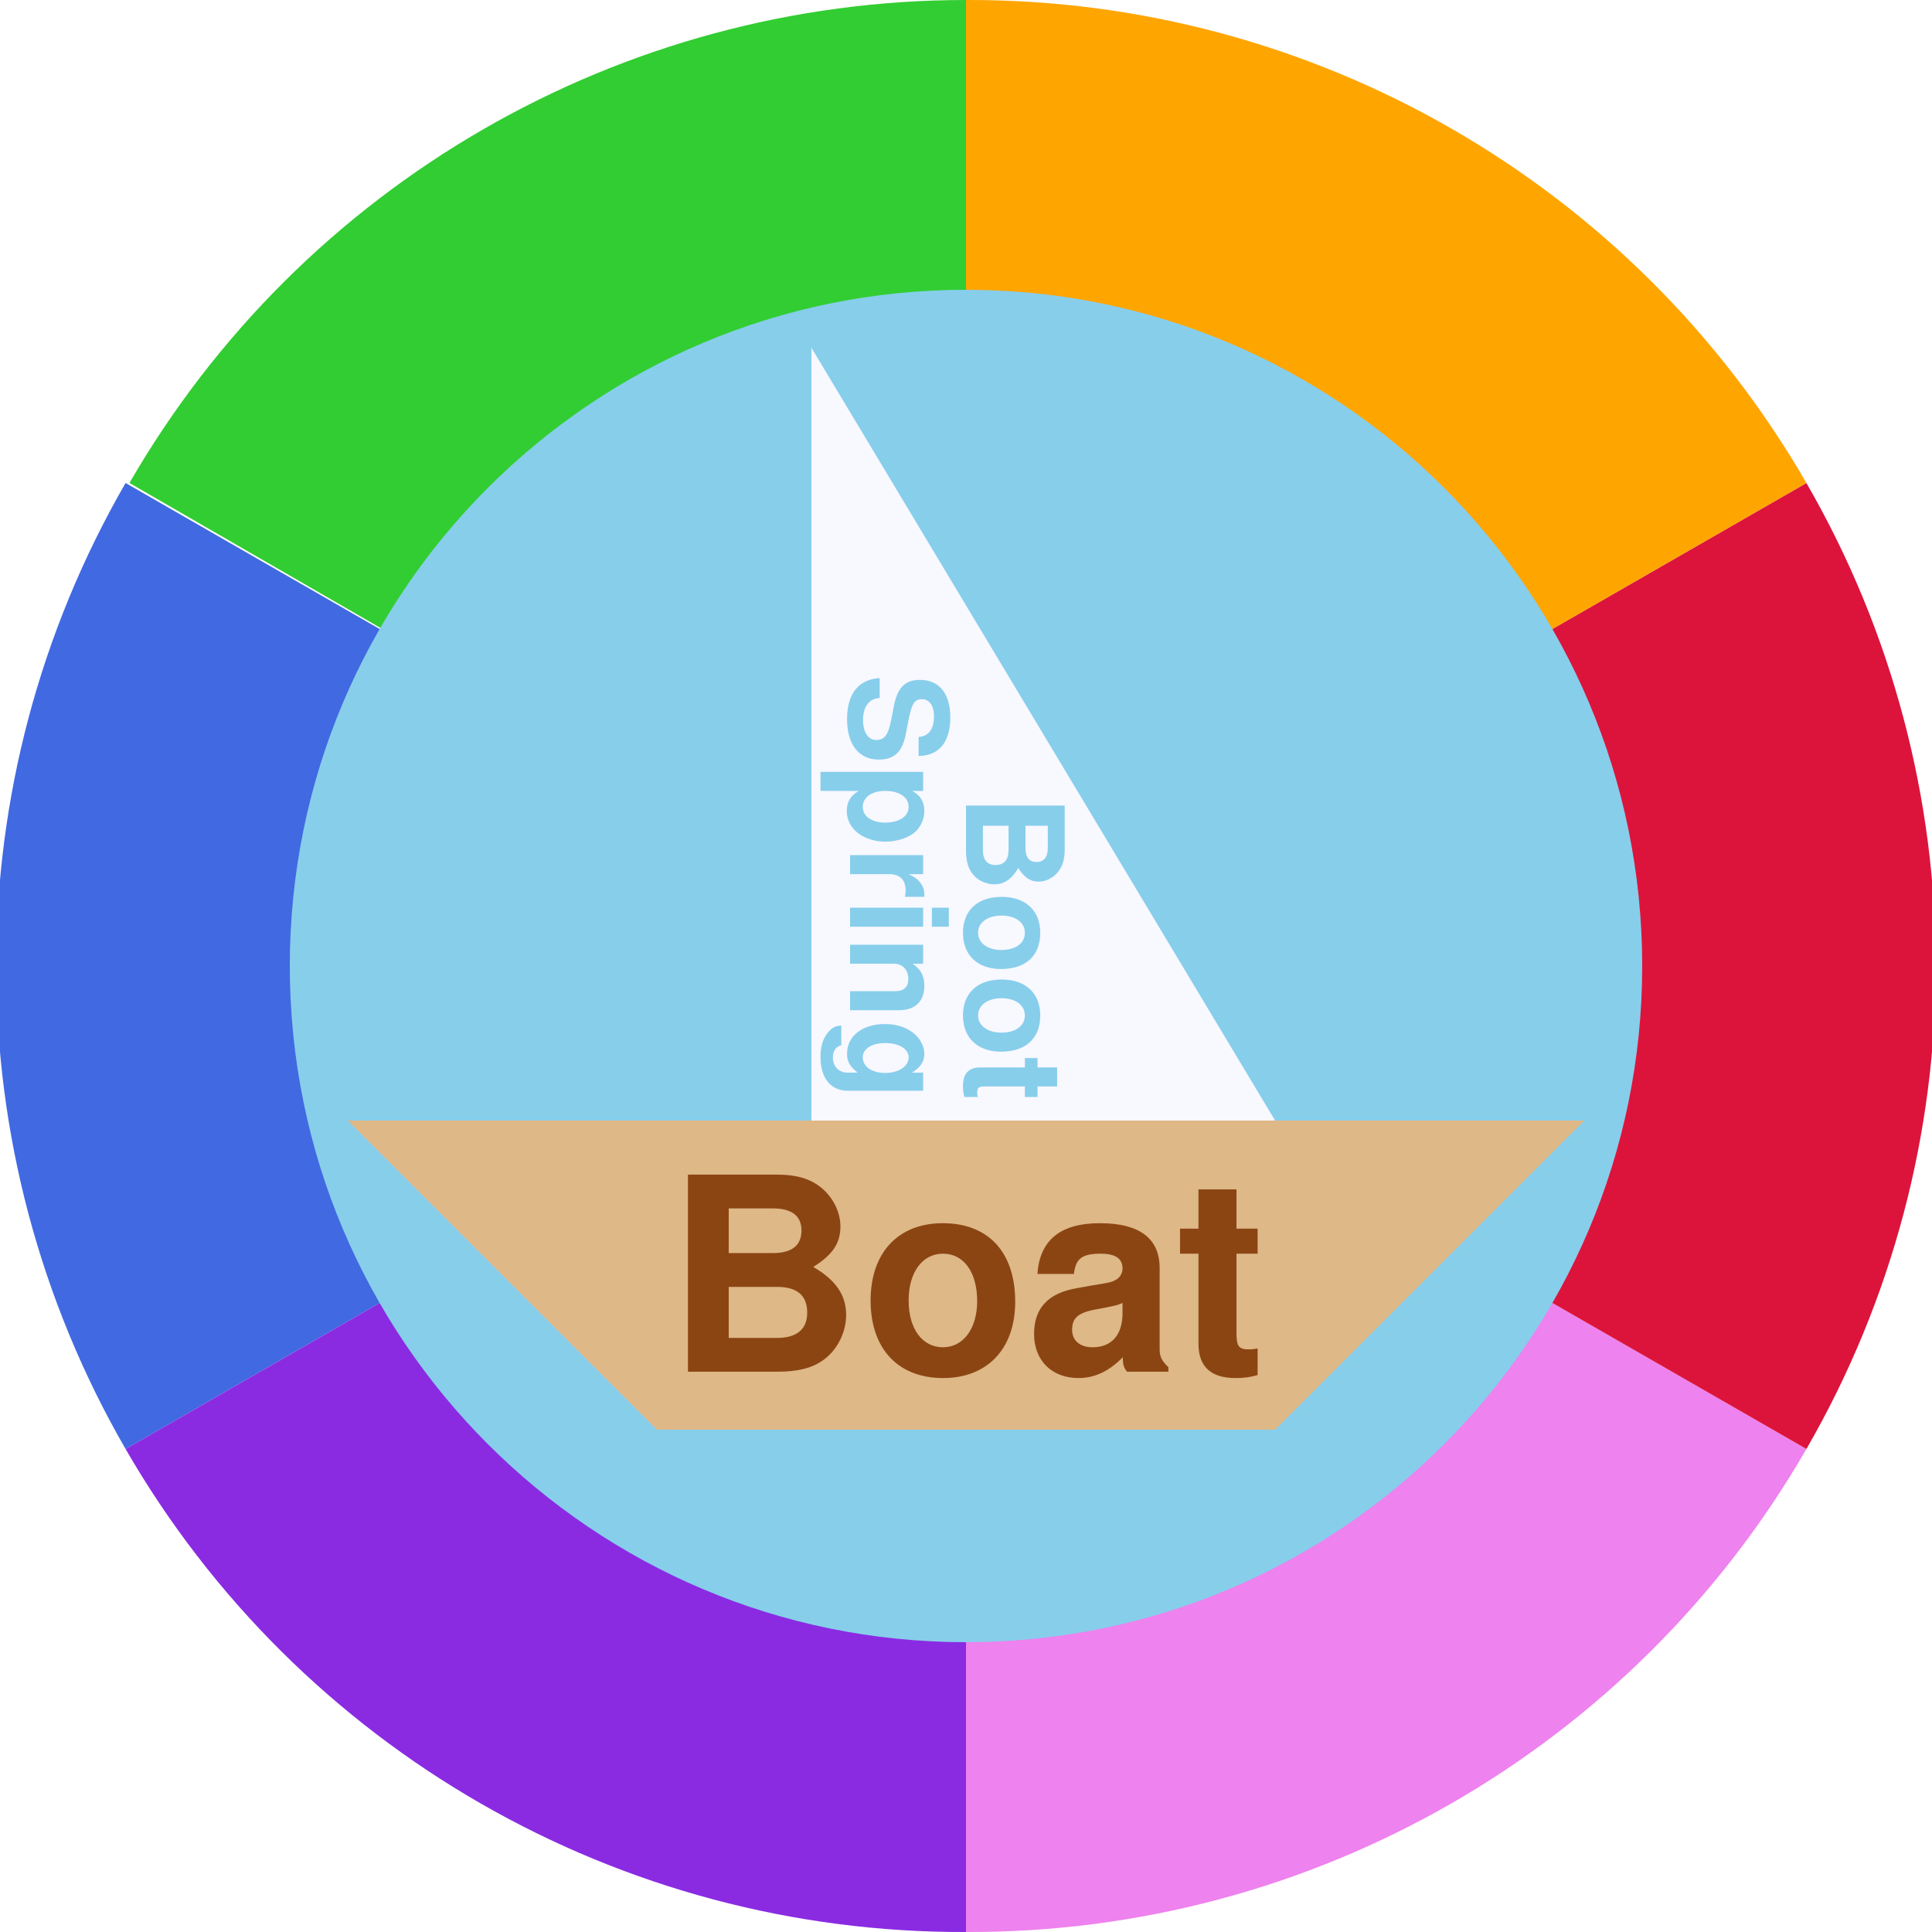
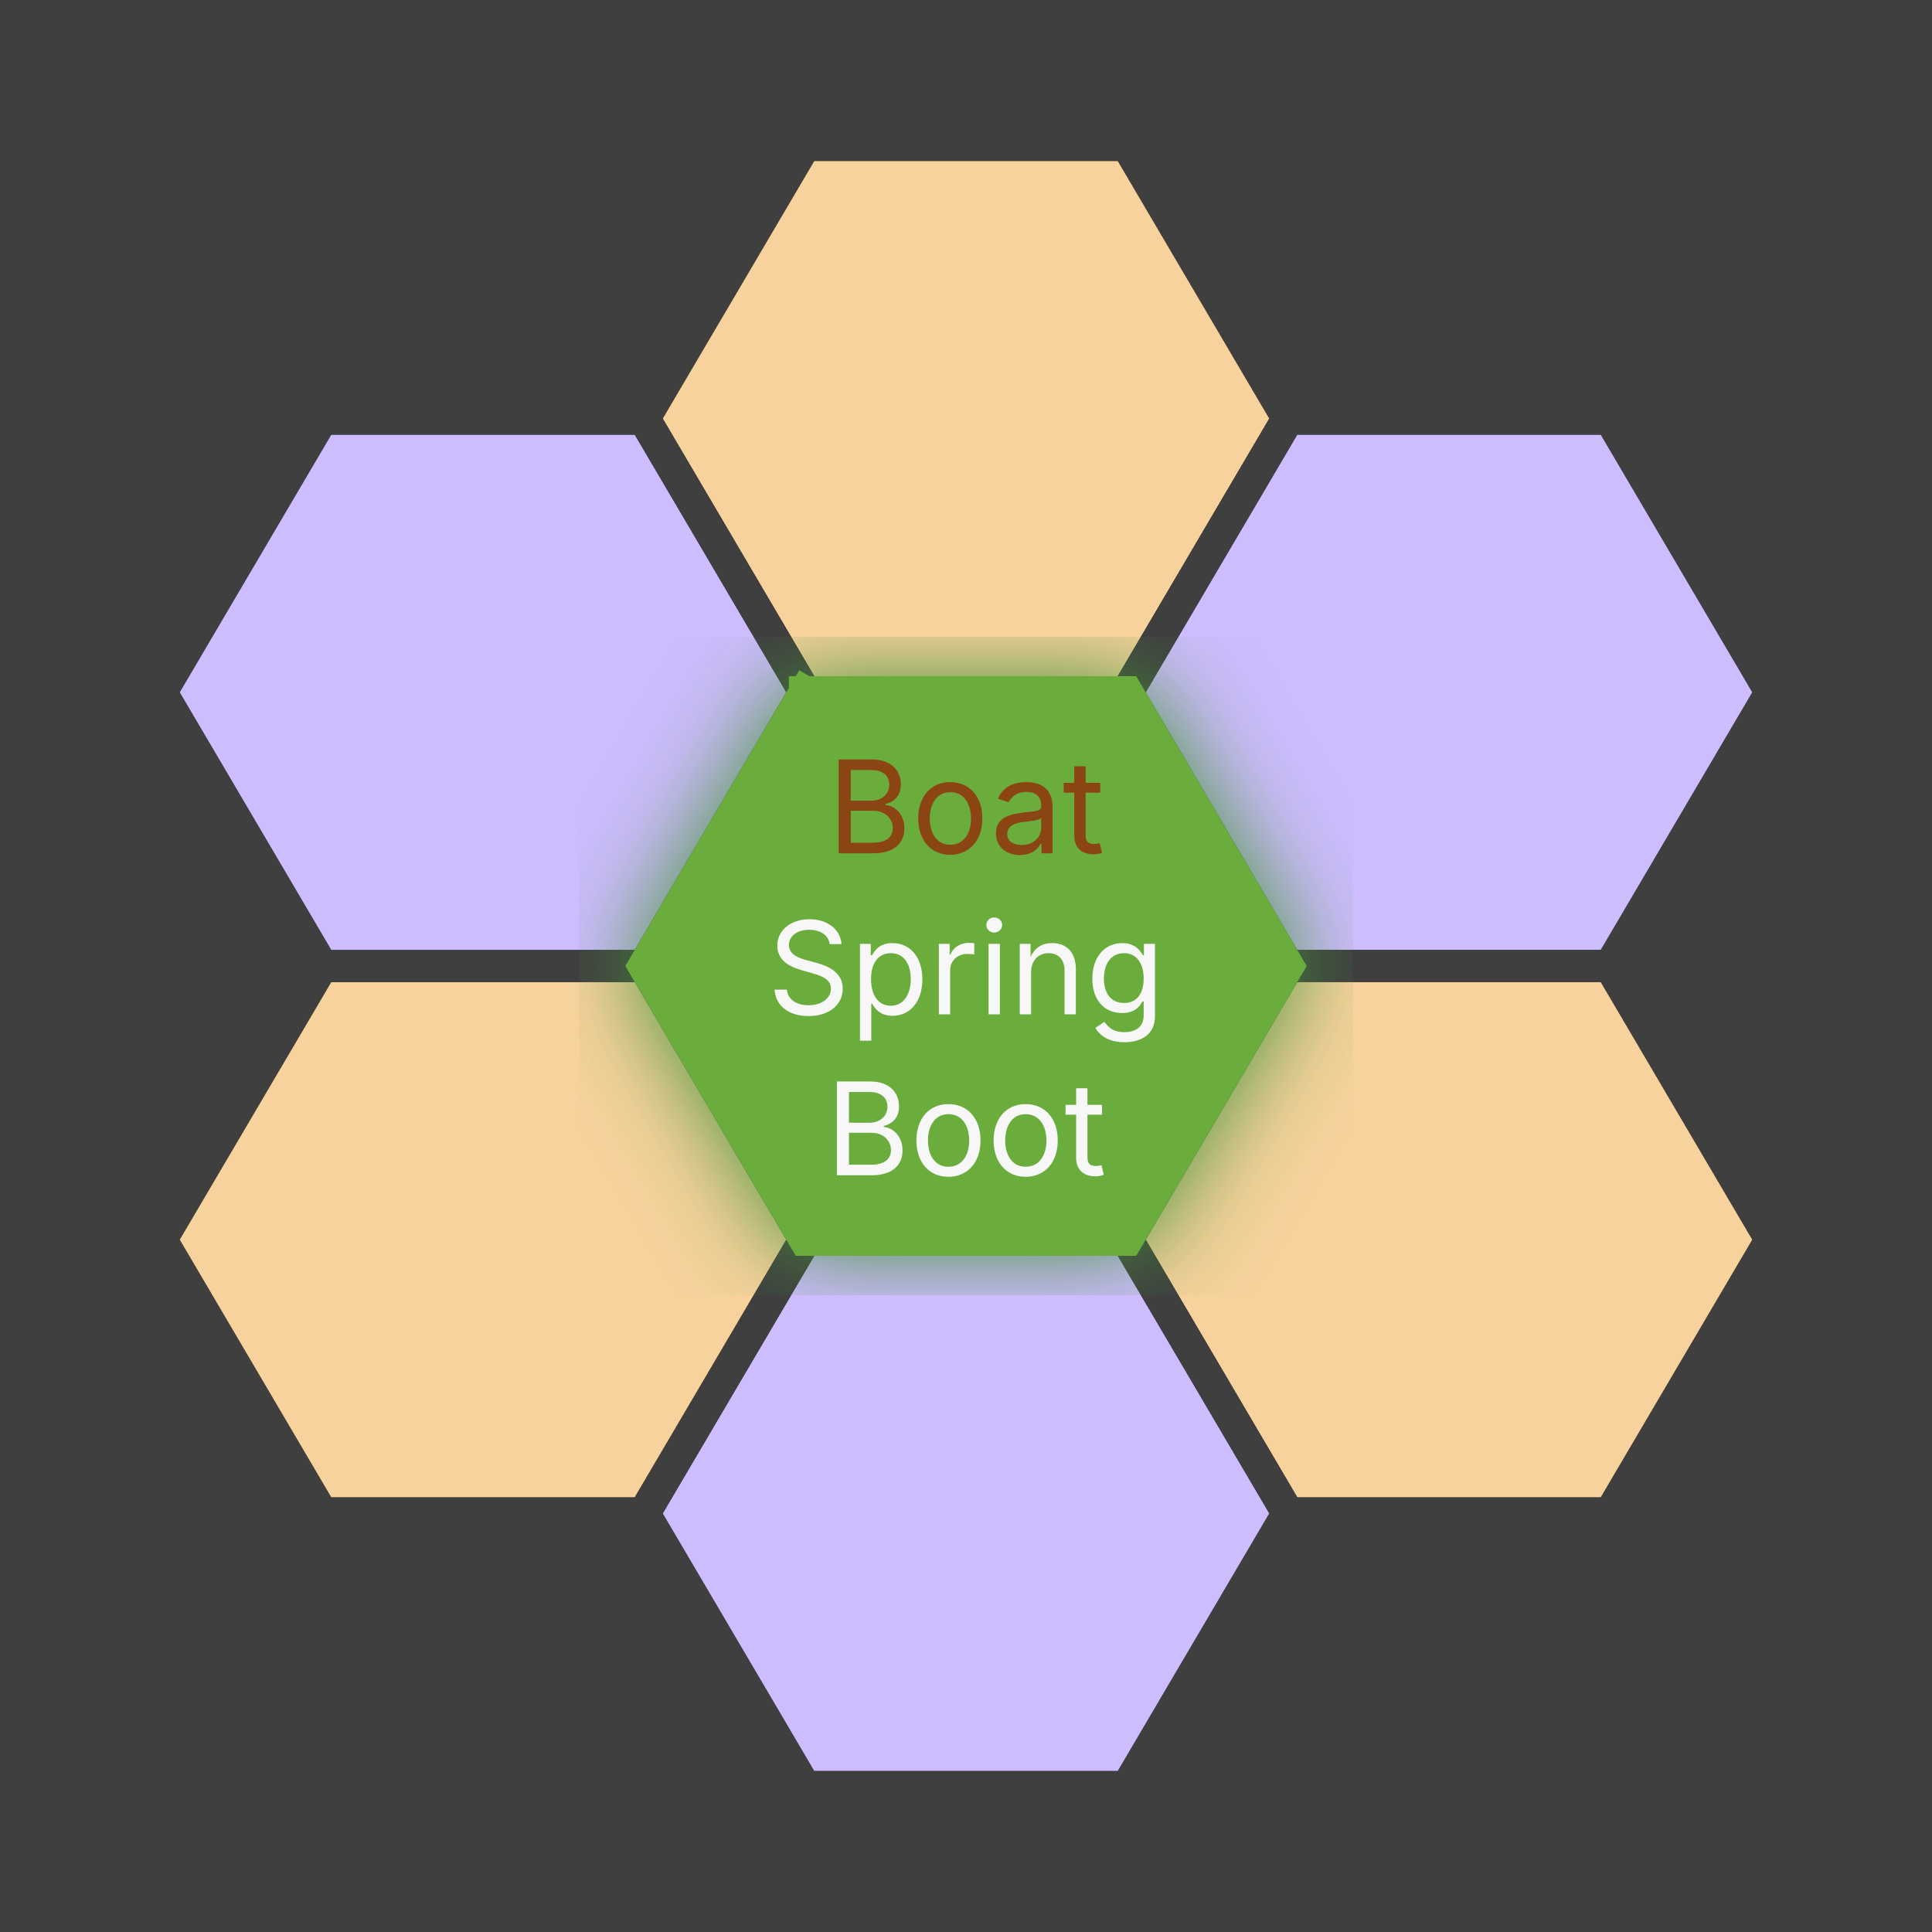
- <svg xmlns="http://www.w3.org/2000/svg" width="100" height="100">
-   <g id="group-color" stroke="none" stroke-width="none">
-     <path id="element-color-1" d="M50,50 m0,-50 a50,50,1,0,0,-43.3,25 L50,50 z" fill="LimeGreen" />
-     <path id="element-color-2" d="M50,50 m-43.5,-25 a50,50,1,0,0,0,50 L50,50 z" fill="RoyalBlue" />
-     <path id="element-color-3" d="M50,50 m-43.5,25 a50,50,1,0,0,43.5,25 L50,50 z" fill="BlueViolet" />
-     <path id="element-color-4" d="M50,50 m0,50 a50,50,1,0,0,43.5,-25 L50,50 z" fill="Violet" />
-     <path id="element-color-5" d="M50,50 m43.5,25 a50,50,1,0,0,0,-50 L50,50 z" fill="Crimson" />
-     <path id="element-color-6" d="M50,50 m43.5,-25 a50,50,1,0,0,-43.5,-25 L50,50 z" fill="Orange" />
-     <circle cx="50" cy="50" r="35" fill="SkyBlue" />
-     <path id="element-boat" d="M50,50 m-32,8 l64,0 l-16,16 l-32,0 z" fill="BurlyWood" />
-     <path id="element-sail" d="M50,50 m-8,-32 l24,40 l-24,0 z" fill="GhostWhite" />
+ <svg xmlns="http://www.w3.org/2000/svg" width="120" height="120">
+   <g id="group-background">
+     <path id="background" d="M60,60 m-60,-60 l120,0 l0,120 l-120,0 l0,-120 z" fill="#3f3f3f" />
  </g>
-   <g id="group-text" font-family="Helvetica, Arial, sans-serif" font-weight="bold">
-     <text id="element-boat" x="50" y="71" text-anchor="middle" font-size="14" fill="SaddleBrown">
-       Boat
-     </text>
-     <text id="element-spring" x="44" y="57" text-anchor="end" font-size="7" transform="rotate(90, 44, 57)" fill="SkyBlue">
-       Spring
-     </text>
-     <text id="element-boot" x="50" y="57" text-anchor="end" font-size="7" transform="rotate(90, 50, 57)" fill="SkyBlue">
-       Boot
-     </text>
+   <g id="group-hive" fill="#fefefe" stroke="#3f3f3f" stroke-width="2" stroke-linecap="square" stroke-miterlimit="100">
+     <path id="hive-top" d="M60,60 m-10,-51 l20,0 l10,17 l-10,17 l-20,0 l-10,-17 l10,-17" />
+     <path id="hive-right-top" d="M60,60 m20,-34 l20,0 l10,17 l-10,17 l-20,0 l-10,-17 l10,-17" />
+     <path id="hive-right-bottom" d="M60,60 m20,0 l20,0 l10,17 l-10,17 l-20,0 l-10,-17 l10,-17" />
+     <path id="hive-bottom" d="M60,60 m-10,17 l20,0 l10,17 l-10,17 l-20,0 l-10,-17 l10,-17" />
+     <path id="hive-left-bottom" d="M60,60 m-40,0 l20,0 l10,17 l-10,17 l-20,0 l-10,-17 l10,-17" />
+     <path id="hive-left-top" d="M60,60 m-40,-34 l20,0 l10,17 l-10,17 l-20,0 l-10,-17 l10,-17" />
  </g>
+   <g id="group-color" fill="#fefefe" stroke="#3f3f3f" stroke-width="2" stroke-linecap="square" stroke-miterlimit="100">
+     <path id="color-top" d="M60,60 m-10,-51 l20,0 l10,17 l-10,17 l-20,0 l-10,-17 l10,-17" fill="#ec8b00" fill-opacity="0.382" />
+     <path id="color-right-top" d="M60,60 m20,-34 l20,0 l10,17 l-10,17 l-20,0 l-10,-17 l10,-17" fill="#7f52ff" fill-opacity="0.382" />
+     <path id="color-right-bottom" d="M60,60 m20,0 l20,0 l10,17 l-10,17 l-20,0 l-10,-17 l10,-17" fill="#ec8b00" fill-opacity="0.382" />
+     <path id="color-bottom" d="M60,60 m-10,17 l20,0 l10,17 l-10,17 l-20,0 l-10,-17 l10,-17" fill="#7f52ff" fill-opacity="0.382" />
+     <path id="color-left-bottom" d="M60,60 m-40,0 l20,0 l10,17 l-10,17 l-20,0 l-10,-17 l10,-17" fill="#ec8b00" fill-opacity="0.382" />
+     <path id="color-left-top" d="M60,60 m-40,-34 l20,0 l10,17 l-10,17 l-20,0 l-10,-17 l10,-17" fill="#7f52ff" fill-opacity="0.382" />
+   </g>
+   <g id="group-title">
+     <path id="text-background" d="M60,60 m-10,-17 l20,0 l10,17 l-10,17 l-20,0 l-10,-17 l10,-17" stroke-width="2" stroke-linecap="square" stroke-miterlimit="100" fill="#6aad3d" stroke="#6aad3d" filter="url(#light-shadow)" />
+     <g id="group-title-text" font-family="Inter,Arial,sans-serif" font-size="8">
+       <text id="text-boat" x="60" y="53" text-anchor="middle" fill="SaddleBrown">
+         Boat
+       </text>
+       <text id="text-spring" x="60" y="63" text-anchor="middle" fill="#f7f7f7">
+         Spring
+       </text>
+       <text id="text-boot" x="60" y="73" text-anchor="middle" fill="#f7f7f7">
+         Boot
+       </text>
+     </g>
+   </g>
+   <defs>
+     <filter id="light-shadow">
+       <feColorMatrix result="colorOut" in="SourceGraphic" values="0.416 0 0 0 0                              0 0.678 0 0 0                              0 0 0.867 0 0                              0 0 0 1 0" />
+       <feGaussianBlur result="blurOut" in="colorOut" stdDeviation="3" />
+       <feBlend in="SourceGraphic" in2="blurOut" mode="normal" />
+     </filter>
+   </defs>
</svg>
